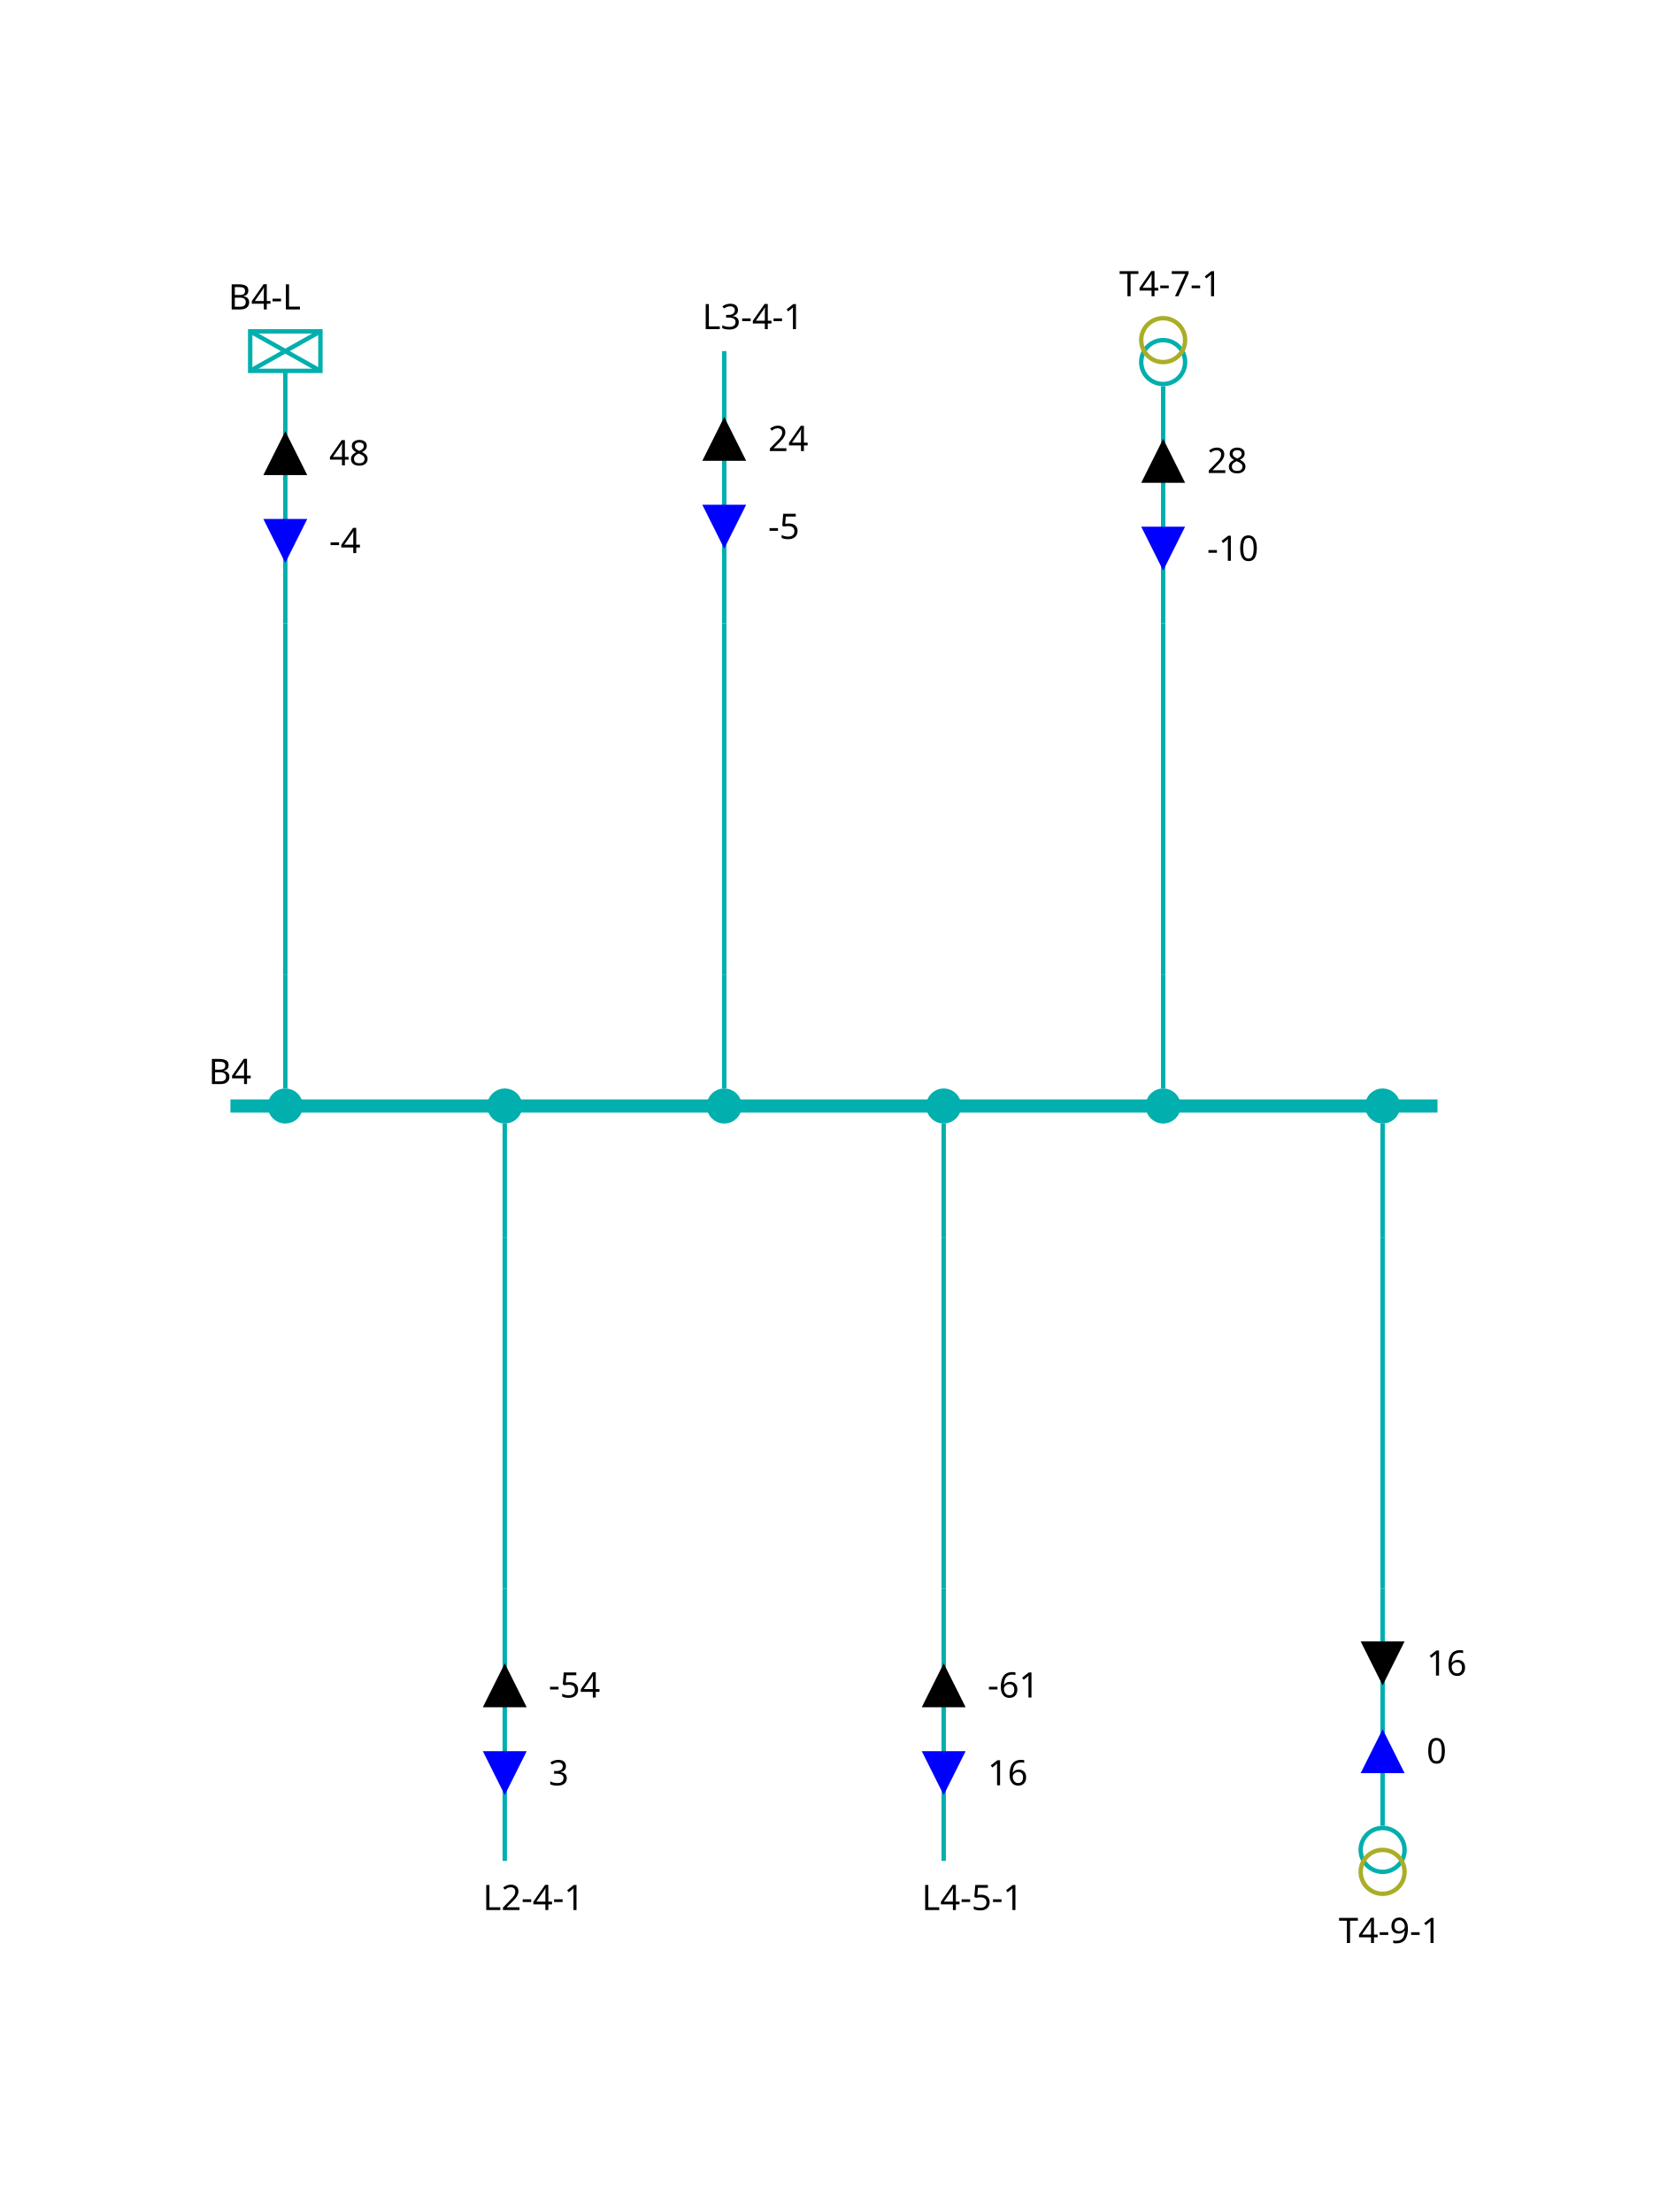
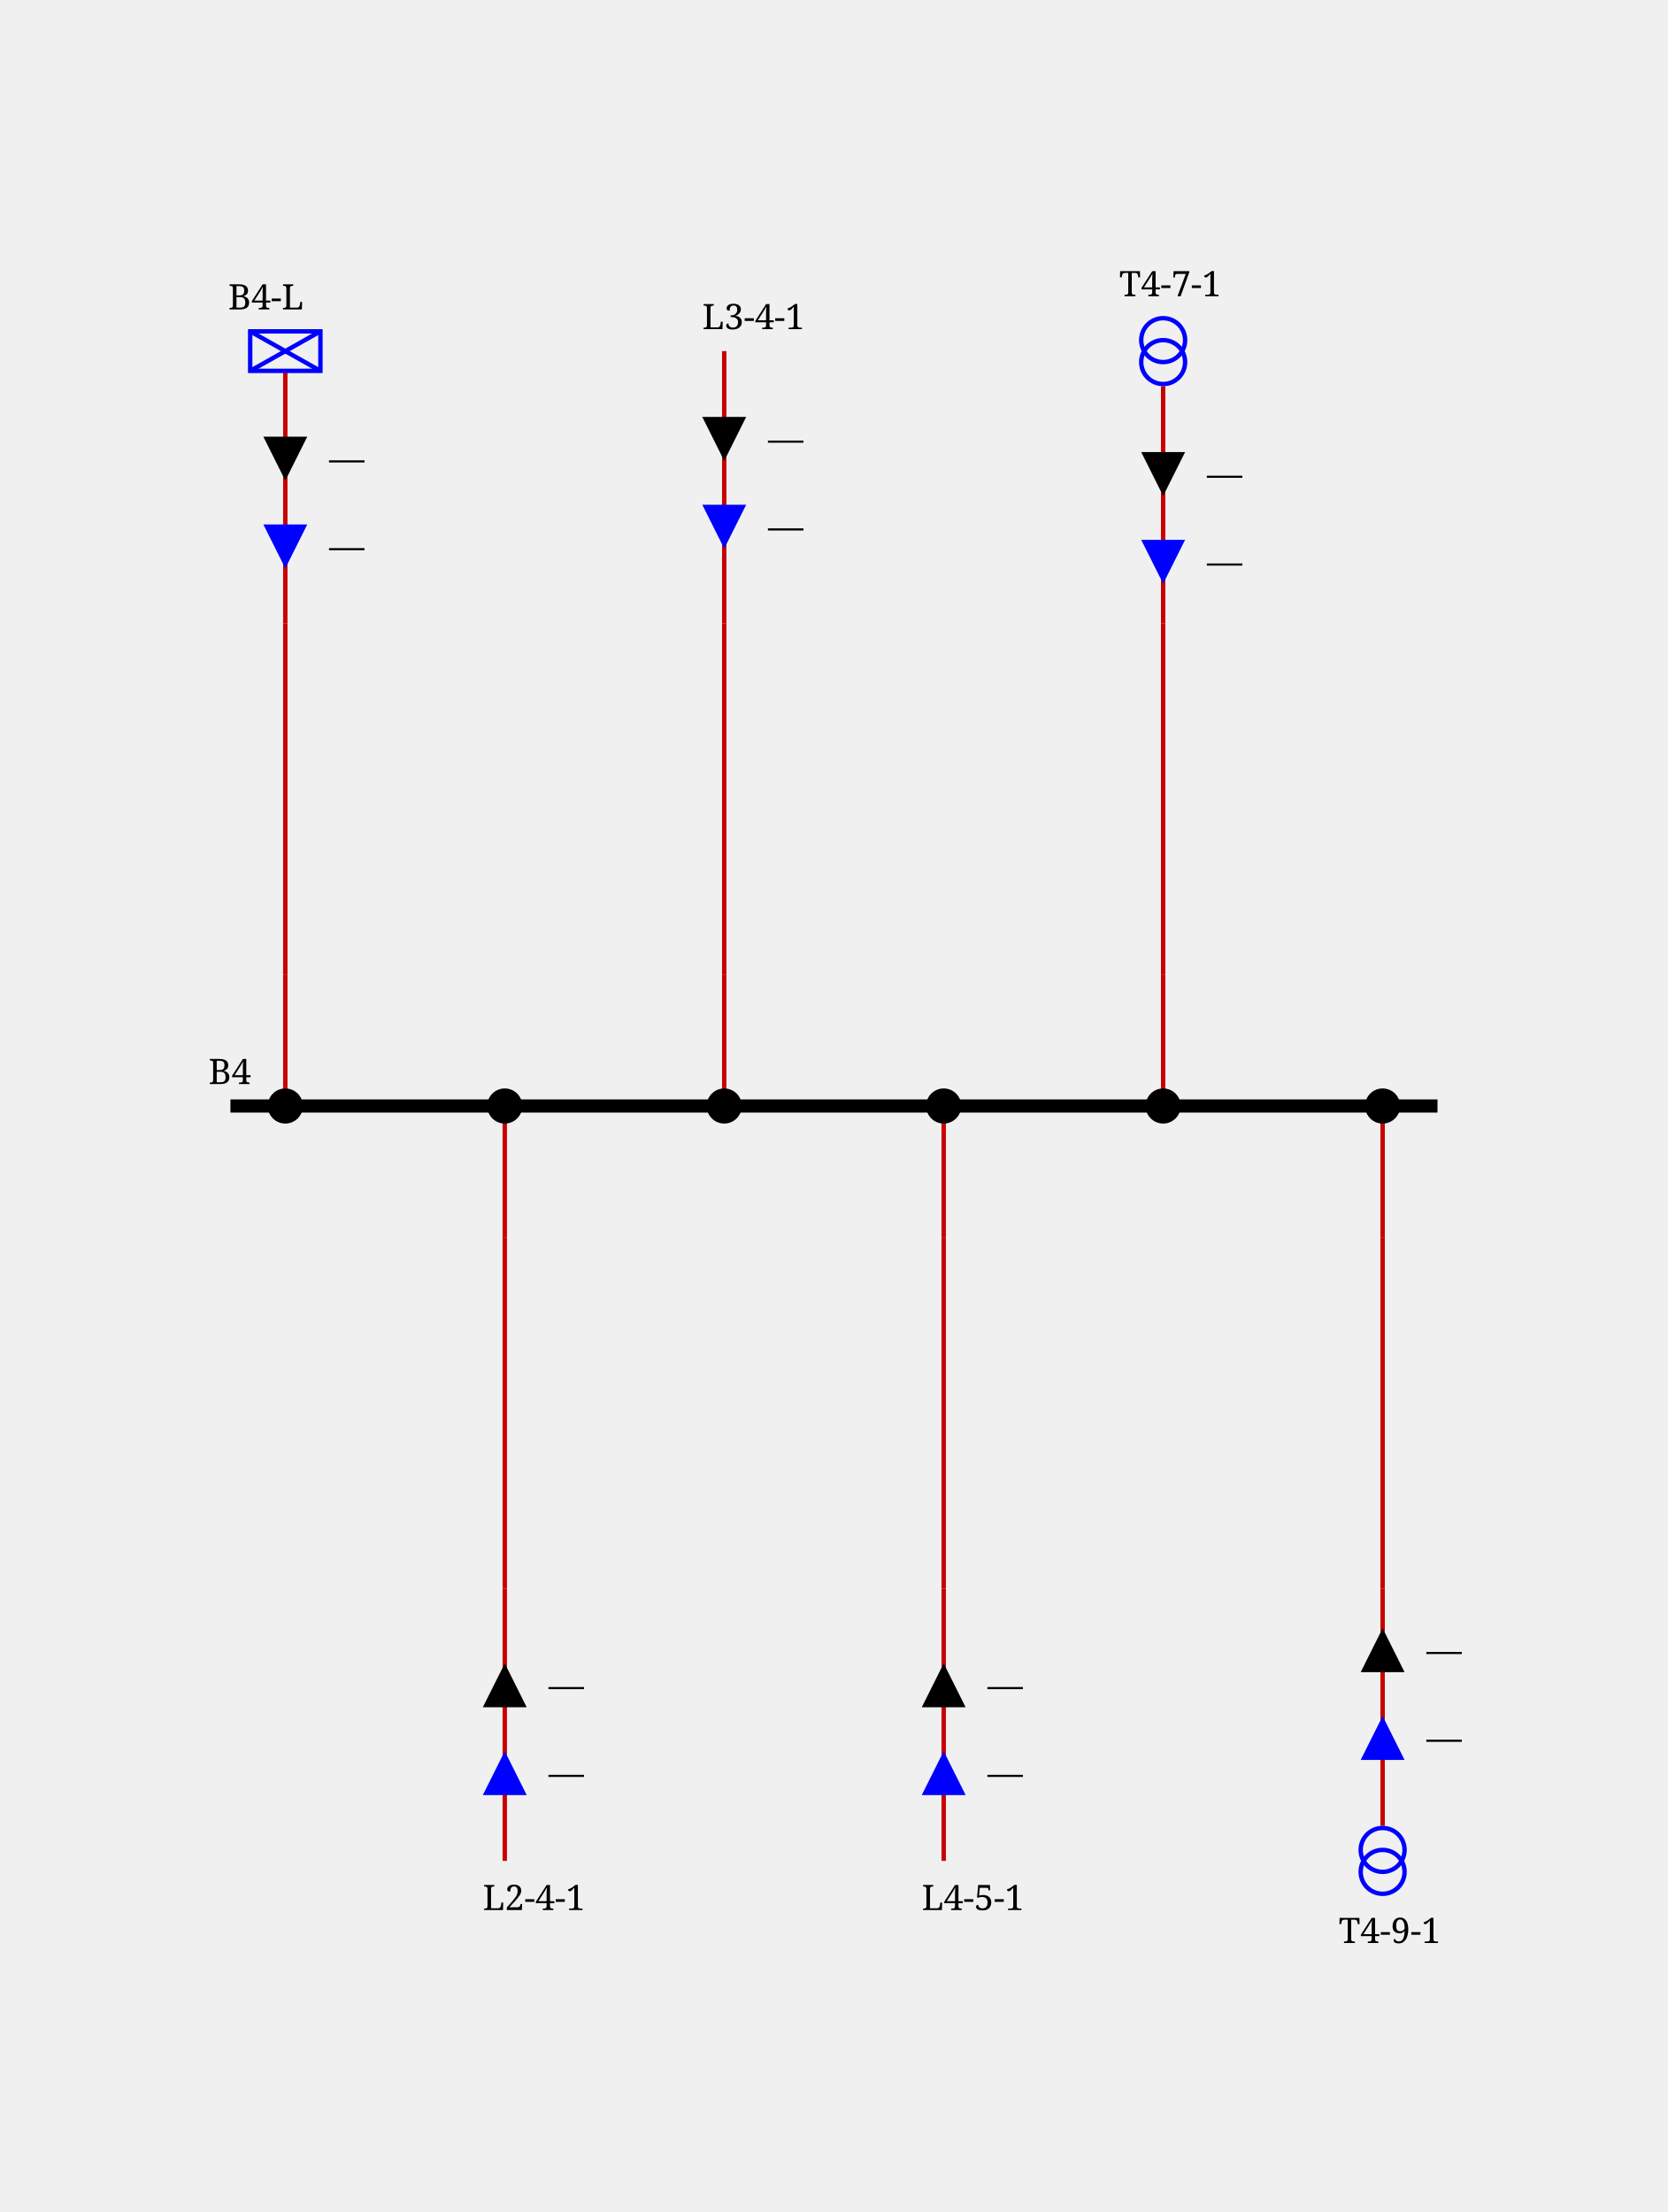
<svg xmlns="http://www.w3.org/2000/svg" height="504.0" viewBox="0 0 380.0 504.0" width="380.0">
  <style>
        
+ /* ----------------------------------------------------------------------- */
+ /* File: tautologies.css ------------------------------------------------- */
.sld-out .sld-arrow-in {visibility: hidden}
.sld-in .sld-arrow-out {visibility: hidden}
.sld-closed .sld-sw-open {visibility: hidden}
.sld-open .sld-sw-closed {visibility: hidden}
.sld-hidden-node {visibility: hidden}
- polyline {fill: none}
.sld-top-feeder .sld-label {dominant-baseline: auto}
.sld-bottom-feeder .sld-label {dominant-baseline: hanging}
- .sld-arrow-p .sld-label {dominant-baseline: middle}
- .sld-arrow-q .sld-label {dominant-baseline: middle}
- .sld-constant-color {stroke: lightgrey}
- .sld-disconnected {stroke: #808080}
- .sld-vl300to500-0 {stroke: #FF0000}
- .sld-vl300to500-1 {stroke: #7F6C00}
- .sld-vl300to500-2 {stroke: #F6B2FF}
- .sld-vl300to500-3 {stroke: #996700}
- .sld-vl300to500-4 {stroke: #FF85EB}
- .sld-vl300to500-5 {stroke: #B25B00}
- .sld-vl300to500-6 {stroke: #FF59B5}
- .sld-vl300to500-7 {stroke: #CC4400}
- .sld-vl300to500-8 {stroke: #FF2C67}
- .sld-vl300to500-9 {stroke: #E52600}
- .sld-vl180to300-0 {stroke: #218B21}
- .sld-vl180to300-1 {stroke: #0D4940}
- .sld-vl180to300-2 {stroke: #DFDAB9}
- .sld-vl180to300-3 {stroke: #105640}
- .sld-vl180to300-4 {stroke: #C2CB92}
- .sld-vl180to300-5 {stroke: #14643C}
- .sld-vl180to300-6 {stroke: #95B66B}
- .sld-vl180to300-7 {stroke: #187036}
- .sld-vl180to300-8 {stroke: #5FA046}
- .sld-vl180to300-9 {stroke: #1C7E2D}
- .sld-vl120to180-0 {stroke: #00AFAE}
- .sld-vl120to180-1 {stroke: #000D58}
- .sld-vl120to180-2 {stroke: #B8E7B2}
- .sld-vl120to180-3 {stroke: #002169}
- .sld-vl120to180-4 {stroke: #85D993}
- .sld-vl120to180-5 {stroke: #003C7B}
- .sld-vl120to180-6 {stroke: #59CB8B}
- .sld-vl120to180-7 {stroke: #005C8C}
- .sld-vl120to180-8 {stroke: #2CBD94}
- .sld-vl120to180-9 {stroke: #00839E}
- .sld-vl70to120-0 {stroke: #CC5500}
- .sld-vl70to120-1 {stroke: #4A6600}
- .sld-vl70to120-2 {stroke: #EFB2DD}
- .sld-vl70to120-3 {stroke: #6E7A00}
- .sld-vl70to120-4 {stroke: #E685AE}
- .sld-vl70to120-5 {stroke: #8E8400}
- .sld-vl70to120-6 {stroke: #DD596B}
- .sld-vl70to120-7 {stroke: #A37B00}
- .sld-vl70to120-8 {stroke: #D4432C}
- .sld-vl70to120-9 {stroke: #B76B00}
- .sld-vl50to70-0 {stroke: #A020EF}
- .sld-vl50to70-1 {stroke: #7F0848}
- .sld-vl50to70-2 {stroke: #B7DBFE}
- .sld-vl50to70-3 {stroke: #960C6D}
- .sld-vl50to70-4 {stroke: #8DA6FE}
- .sld-vl50to70-5 {stroke: #AD109A}
- .sld-vl50to70-6 {stroke: #6F66FB}
- .sld-vl50to70-7 {stroke: #BC14C4}
- .sld-vl50to70-8 {stroke: #7F42F6}
- .sld-vl50to70-9 {stroke: #B11AD9}
- .sld-vl30to50-0 {stroke: #FF8290}
- .sld-vl30to50-1 {stroke: #7F6F41}
- .sld-vl30to50-2 {stroke: #F6D9FF}
- .sld-vl30to50-3 {stroke: #99784E}
- .sld-vl30to50-4 {stroke: #FFC3FB}
- .sld-vl30to50-5 {stroke: #B27D5B}
- .sld-vl30to50-6 {stroke: #FFADE3}
- .sld-vl30to50-7 {stroke: #CC7E68}
- .sld-vl30to50-8 {stroke: #FF97BF}
- .sld-vl30to50-9 {stroke: #E57B75}
- .sld-vl0to30-0 {stroke: #AAAE27}
- .sld-vl0to30-1 {stroke: #195B0F}
- .sld-vl0to30-2 {stroke: #EABABE}
- .sld-vl0to30-3 {stroke: #2D6C13}
- .sld-vl0to30-4 {stroke: #DDA193}
- .sld-vl0to30-5 {stroke: #477D17}
- .sld-vl0to30-6 {stroke: #CE9A6E}
- .sld-vl0to30-7 {stroke: #648D1C}
- .sld-vl0to30-8 {stroke: #BEA04A}
- .sld-vl0to30-9 {stroke: #869D22}
+ .sld-active-power .sld-label {dominant-baseline: middle}
+ .sld-reactive-power .sld-label {dominant-baseline: middle}
+ /* ----------------------------------------------------------------------- */
+ /* File: topologicalBaseVoltages.css ------------------------------------- */
+ .sld-disconnected {--sld-vl-color: #808080}
+ .sld-vl300to500-0 {--sld-vl-color: #FF0000}
+ .sld-vl300to500-1 {--sld-vl-color: #7F6C00}
+ .sld-vl300to500-2 {--sld-vl-color: #F6B2FF}
+ .sld-vl300to500-3 {--sld-vl-color: #996700}
+ .sld-vl300to500-4 {--sld-vl-color: #FF85EB}
+ .sld-vl300to500-5 {--sld-vl-color: #B25B00}
+ .sld-vl300to500-6 {--sld-vl-color: #FF59B5}
+ .sld-vl300to500-7 {--sld-vl-color: #CC4400}
+ .sld-vl300to500-8 {--sld-vl-color: #FF2C67}
+ .sld-vl300to500-9 {--sld-vl-color: #E52600}
+ .sld-vl180to300-0 {--sld-vl-color: #218B21}
+ .sld-vl180to300-1 {--sld-vl-color: #0D4940}
+ .sld-vl180to300-2 {--sld-vl-color: #DFDAB9}
+ .sld-vl180to300-3 {--sld-vl-color: #105640}
+ .sld-vl180to300-4 {--sld-vl-color: #C2CB92}
+ .sld-vl180to300-5 {--sld-vl-color: #14643C}
+ .sld-vl180to300-6 {--sld-vl-color: #95B66B}
+ .sld-vl180to300-7 {--sld-vl-color: #187036}
+ .sld-vl180to300-8 {--sld-vl-color: #5FA046}
+ .sld-vl180to300-9 {--sld-vl-color: #1C7E2D}
+ .sld-vl120to180-0 {--sld-vl-color: #00AFAE}
+ .sld-vl120to180-1 {--sld-vl-color: #000D58}
+ .sld-vl120to180-2 {--sld-vl-color: #B8E7B2}
+ .sld-vl120to180-3 {--sld-vl-color: #002169}
+ .sld-vl120to180-4 {--sld-vl-color: #85D993}
+ .sld-vl120to180-5 {--sld-vl-color: #003C7B}
+ .sld-vl120to180-6 {--sld-vl-color: #59CB8B}
+ .sld-vl120to180-7 {--sld-vl-color: #005C8C}
+ .sld-vl120to180-8 {--sld-vl-color: #2CBD94}
+ .sld-vl120to180-9 {--sld-vl-color: #00839E}
+ .sld-vl70to120-0 {--sld-vl-color: #CC5500}
+ .sld-vl70to120-1 {--sld-vl-color: #4A6600}
+ .sld-vl70to120-2 {--sld-vl-color: #EFB2DD}
+ .sld-vl70to120-3 {--sld-vl-color: #6E7A00}
+ .sld-vl70to120-4 {--sld-vl-color: #E685AE}
+ .sld-vl70to120-5 {--sld-vl-color: #8E8400}
+ .sld-vl70to120-6 {--sld-vl-color: #DD596B}
+ .sld-vl70to120-7 {--sld-vl-color: #A37B00}
+ .sld-vl70to120-8 {--sld-vl-color: #D4432C}
+ .sld-vl70to120-9 {--sld-vl-color: #B76B00}
+ .sld-vl50to70-0 {--sld-vl-color: #A020EF}
+ .sld-vl50to70-1 {--sld-vl-color: #7F0848}
+ .sld-vl50to70-2 {--sld-vl-color: #B7DBFE}
+ .sld-vl50to70-3 {--sld-vl-color: #960C6D}
+ .sld-vl50to70-4 {--sld-vl-color: #8DA6FE}
+ .sld-vl50to70-5 {--sld-vl-color: #AD109A}
+ .sld-vl50to70-6 {--sld-vl-color: #6F66FB}
+ .sld-vl50to70-7 {--sld-vl-color: #BC14C4}
+ .sld-vl50to70-8 {--sld-vl-color: #7F42F6}
+ .sld-vl50to70-9 {--sld-vl-color: #B11AD9}
+ .sld-vl30to50-0 {--sld-vl-color: #FF8290}
+ .sld-vl30to50-1 {--sld-vl-color: #7F6F41}
+ .sld-vl30to50-2 {--sld-vl-color: #F6D9FF}
+ .sld-vl30to50-3 {--sld-vl-color: #99784E}
+ .sld-vl30to50-4 {--sld-vl-color: #FFC3FB}
+ .sld-vl30to50-5 {--sld-vl-color: #B27D5B}
+ .sld-vl30to50-6 {--sld-vl-color: #FFADE3}
+ .sld-vl30to50-7 {--sld-vl-color: #CC7E68}
+ .sld-vl30to50-8 {--sld-vl-color: #FF97BF}
+ .sld-vl30to50-9 {--sld-vl-color: #E57B75}
+ .sld-vl0to30-0 {--sld-vl-color: #AAAE27}
+ .sld-vl0to30-1 {--sld-vl-color: #195B0F}
+ .sld-vl0to30-2 {--sld-vl-color: #EABABE}
+ .sld-vl0to30-3 {--sld-vl-color: #2D6C13}
+ .sld-vl0to30-4 {--sld-vl-color: #DDA193}
+ .sld-vl0to30-5 {--sld-vl-color: #477D17}
+ .sld-vl0to30-6 {--sld-vl-color: #CE9A6E}
+ .sld-vl0to30-7 {--sld-vl-color: #648D1C}
+ .sld-vl0to30-8 {--sld-vl-color: #BEA04A}
+ .sld-vl0to30-9 {--sld-vl-color: #869D22}
+ /* ----------------------------------------------------------------------- */
+ /* File : highlightLineStates.css ---------------------------------------- */
.sld-feeder-disconnected {stroke: black}
.sld-feeder-connected-disconnected {stroke-dasharray: 3,3}
.sld-feeder-disconnected-connected {stroke: black; stroke-dasharray: 3,3}
- .sld-constant-color {fill: none}
- .sld-node.sld-constant-color {stroke: none; fill: black}
- .sld-breaker.sld-constant-color {stroke: blue; fill: white}
- .sld-disconnector.sld-constant-color {stroke: black}
- .sld-label {fill: black; stroke: none;}
- .sld-frame {fill: white}
- .sld-busbar-section {stroke-width: 3}
- .sld-breaker {stroke-width: 2; fill:white}
- .sld-disconnector {stroke-width: 3}
- .sld-bus-connection {stroke-width: 4}
- .sld-vsc {font-size: 7.43px}
- .sld-grid {stroke: #003700; stroke-dasharray: 1,10}
- .sld-arrow-p {fill:black}
- .sld-arrow-q {fill:blue}
- .sld-label {font: 8px "Verdana"}
- .sld-graph-label {font: 12px "Verdana"}
+ /* ----------------------------------------------------------------------- */
+ /* File : components.css ------------------------------------------------- */
+ /* Stroke black */
+ .sld-disconnector {stroke-width: 3; stroke: black; fill: none}
+ /* Stroke blue */
+ .sld-breaker {stroke-width: 2; stroke: blue; fill:white}
+ .sld-load-break-switch {stroke: blue; fill: white}
+ /* Stroke --sld-vl-color with fallback black */
+ .sld-bus-connection {fill: var(--sld-vl-color, black)}
+ .sld-cell-shape-flat .sld-bus-connection {visibility: hidden}
+ .sld-busbar-section {stroke: var(--sld-vl-color, black); stroke-width: 3; fill: none}
+ /* Stroke --sld-vl-color with fallback red */
+ .sld-wire {stroke: var(--sld-vl-color, #c80000); fill: none}
+ /* Stroke --sld-vl-color with fallback blue */
+ .sld-load {stroke: var(--sld-vl-color, blue); fill: none}
+ .sld-generator {stroke: var(--sld-vl-color, blue); fill: none}
+ .sld-two-wt {stroke: var(--sld-vl-color, blue); fill: none}
+ .sld-three-wt {stroke: var(--sld-vl-color, blue); fill: none}
+ .sld-winding {stroke: var(--sld-vl-color, blue); fill: none}
+ .sld-capacitor {stroke: var(--sld-vl-color, blue); fill: none}
+ .sld-inductor {stroke: var(--sld-vl-color, blue); fill: none}
+ .sld-pst {stroke: var(--sld-vl-color, blue); fill: none}
+ .sld-pst-arrow {stroke: black; fill: none}
+ .sld-svc {stroke: var(--sld-vl-color, blue); fill: none}
+ .sld-vsc {stroke: var(--sld-vl-color, blue); font-size: 7.43px; fill: none}
+ /* Stroke none &amp; fill: --sld-vl-color */
+ .sld-node-infos {stroke: none; fill: var(--sld-vl-color, black)}
+ /* Stroke none &amp; fill: black */
+ .sld-node {stroke: none; fill: black}
.sld-flash {stroke: none; fill: black}
.sld-lock {stroke: none; fill: black}
+ /* Fonts */
+ .sld-label {stroke: none; fill: black; font: 8px serif}
+ .sld-angle, .sld-voltage {font: 10px serif}
+ .sld-graph-label {font: 12px serif}
+ /* Specific */
+ .sld-grid {stroke: #003700; stroke-dasharray: 1,10}
+ .sld-feeder-info.sld-active-power {fill:black}
+ .sld-feeder-info.sld-reactive-power {fill:blue}
+ .sld-frame {fill: var(--sld-background-color, transparent)}
+ /* Stroke maroon for fictitious switch */
+ .sld-breaker.sld-fictitious {stroke: maroon}
+ .sld-disconnector.sld-fictitious {stroke: maroon}
+ .sld-load-break-switch.sld-fictitious {stroke: maroon}
+ .sld-busbar-section.sld-fictitious {stroke: var(--sld-vl-color, #c80000); stroke-width: 1}


    </style>
  <rect class="sld-frame" height="100%" width="100%" />
  <g>
-     <g class="sld-busbar-section sld-constant-color sld-vl120to180-0" id="idB4" transform="translate(52.5,252.0)">
+     <g class="sld-busbar-section sld-vl120to180-0" id="idB4" transform="translate(52.5,252.0)">
      <line x1="0" x2="275.0" y1="0" y2="0" />
-       <text class="sld-label" id="B4_B4_NW_LABEL" x="-5.0" y="-5.0">B4</text>
-     </g>
-     <g class="cell idEXTERN_32_0" id="idEXTERN_32_0">
-       <g class="sld-node sld-constant-color sld-hidden-node sld-vl120to180-0" id="idINTERNAL_95_VL4_95_B4_45_L_95_1" transform="translate(61.0,218.0)">
-         <circle cx="4" cy="4" r="4" />
-       </g>
-       <g class="sld-node sld-constant-color sld-hidden-node sld-vl120to180-0" id="idINTERNAL_95_VL4_95_B4_45_L_95_2" transform="translate(61.0,138.0)">
-         <circle cx="4" cy="4" r="4" />
-       </g>
-       <g class="sld-load sld-top-feeder sld-constant-color sld-vl120to180-0" id="idB4_45_L" transform="translate(57.0,75.5)">
+       <text class="sld-label" id="B4_NW_LABEL" x="-5.0" y="-5.0">B4</text>
+     </g>
+     <g class="sld-extern-cell" id="idEXTERN_32_0">
+       <g class="sld-wire sld-vl120to180-0" id="_95_VL4_95_BUSCO_95_B4_95_B4_45_L_95_INTERNAL_95_VL4_95_BUSCO_95_B4_95_B4_45_L_45_B4_45_L">
+         <polyline points="65.0,252.0,65.0,222.0" />
+       </g>
+       <g class="sld-wire sld-vl120to180-0" id="_95_VL4_95_INTERNAL_95_VL4_95_BUSCO_95_B4_95_B4_45_L_45_B4_45_L_95_INTERNAL_95_VL4_95_B4_45_L">
+         <polyline points="65.0,222.0,65.0,142.0" />
+       </g>
+       <g class="sld-wire sld-vl120to180-0" id="_95_VL4_95_INTERNAL_95_VL4_95_B4_45_L_95_B4_45_L">
+         <polyline points="65.0,142.0,65.0,84.5" />
+       </g>
+       <g class="sld-active-power sld-feeder-info sld-in" id="idB4_45_L_ARROW_ACTIVE" transform="translate(60.0,99.5)">
+         <polygon class="sld-arrow-in" points="0,0 10,0 5,10" />
+         <polygon class="sld-arrow-out" points="5,0 10,10 0,10" />
+         <text class="sld-label" x="15.0" y="5.0">—</text>
+       </g>
+       <g class="sld-reactive-power sld-feeder-info sld-in" id="idB4_45_L_ARROW_REACTIVE" transform="translate(60.0,119.5)">
+         <polygon class="sld-arrow-in" points="0,0 10,0 5,10" />
+         <polygon class="sld-arrow-out" points="5,0 10,10 0,10" />
+         <text class="sld-label" x="15.0" y="5.0">—</text>
+       </g>
+       <g class="sld-bus-connection sld-fictitious sld-vl120to180-0" id="idBUSCO_95_B4_95_B4_45_L" transform="translate(61.0,248.0)">
+         <circle cx="4" cy="4" r="4" />
+       </g>
+       <g class="sld-node sld-hidden-node sld-fictitious sld-vl120to180-0" id="idINTERNAL_95_VL4_95_BUSCO_95_B4_95_B4_45_L_45_B4_45_L" transform="translate(61.0,218.0)">
+         <circle cx="4" cy="4" r="4" />
+       </g>
+       <g class="sld-node sld-hidden-node sld-fictitious sld-vl120to180-0" id="idINTERNAL_95_VL4_95_B4_45_L" transform="translate(61.0,138.0)">
+         <circle cx="4" cy="4" r="4" />
+       </g>
+       <g class="sld-load sld-top-feeder sld-vl120to180-0" id="idB4_45_L" transform="translate(57.0,75.5)">
        <rect height="9" width="16" />
        <line x1="0" x2="16" y1="0" y2="9" />
        <line x1="16" x2="0" y1="0" y2="9" />
-         <text class="sld-label" id="B4-L_B4-L_N_LABEL" x="-5.0" y="-5.0">B4-L</text>
-       </g>
-       <g class="sld-wire sld-constant-color sld-vl120to180-0" id="_95_VL4_95_B4_95_BUSCO_95_B4_45_L">
-         <polyline points="65.0,252.0,65.0,252.0" />
-       </g>
-       <g class="sld-wire sld-constant-color sld-vl120to180-0" id="_95_VL4_95_BUSCO_95_B4_45_L_95_INTERNAL_95_VL4_95_B4_45_L_95_1">
-         <polyline points="65.0,248.0,65.0,222.0" />
-       </g>
-       <g class="sld-wire sld-constant-color sld-vl120to180-0" id="_95_VL4_95_INTERNAL_95_VL4_95_B4_45_L_95_1_95_INTERNAL_95_VL4_95_B4_45_L_95_2">
-         <polyline points="65.0,222.0,65.0,142.0" />
-       </g>
-       <g class="sld-wire sld-constant-color sld-vl120to180-0" id="_95_VL4_95_INTERNAL_95_VL4_95_B4_45_L_95_2_95_B4_45_L">
-         <polyline points="65.0,142.0,65.0,84.5" />
-       </g>
-       <g class="sld-arrow-p sld-out" id="idB4_45_L_ARROW_ACTIVE" transform="translate(60.0,98.25)">
-         <polygon class="sld-arrow-in" points="0,0 10,0 5,10" />
-         <polygon class="sld-arrow-out" points="5,0 10,10 0,10" />
-         <text class="sld-label" x="15.0" y="5.0">48</text>
-       </g>
-       <g class="sld-arrow-q sld-in" id="idB4_45_L_ARROW_REACTIVE" transform="translate(60.0,118.25)">
-         <polygon class="sld-arrow-in" points="0,0 10,0 5,10" />
-         <polygon class="sld-arrow-out" points="5,0 10,10 0,10" />
-         <text class="sld-label" x="15.0" y="5.0">-4</text>
-       </g>
-       <g class="sld-bus-connection sld-constant-color sld-vl120to180-0" id="idBUSCO_95_B4_45_L" transform="translate(61.0,248.0)">
-         <circle cx="4" cy="4" r="2" />
-       </g>
-     </g>
-     <g class="cell idEXTERN_32_1" id="idEXTERN_32_1">
-       <g class="sld-node sld-constant-color sld-hidden-node sld-vl120to180-0" id="idINTERNAL_95_VL4_95_L2_45_4_45_1_95_TWO_95_1" transform="translate(111.0,278.0)">
-         <circle cx="4" cy="4" r="4" />
-       </g>
-       <g class="sld-node sld-constant-color sld-hidden-node sld-vl120to180-0" id="idINTERNAL_95_VL4_95_L2_45_4_45_1_95_TWO_95_2" transform="translate(111.0,358.0)">
-         <circle cx="4" cy="4" r="4" />
-       </g>
-       <g class="sld-bottom-feeder sld-constant-color sld-vl120to180-0" id="idL2_45_4_45_1_95_TWO" transform="translate(115.0,424.0)">
-         <text class="sld-label" id="L2-4-1_TWO_L2-4-1_TWO_S_LABEL" x="-5.0" y="5.0">L2-4-1</text>
-       </g>
-       <g class="sld-wire sld-constant-color sld-vl120to180-0" id="_95_VL4_95_B4_95_BUSCO_95_L2_45_4_45_1_95_TWO">
-         <polyline points="115.0,252.0,115.0,252.0" />
-       </g>
-       <g class="sld-wire sld-constant-color sld-vl120to180-0" id="_95_VL4_95_BUSCO_95_L2_45_4_45_1_95_TWO_95_INTERNAL_95_VL4_95_L2_45_4_45_1_95_TWO_95_1">
-         <polyline points="115.0,256.0,115.0,282.0" />
-       </g>
-       <g class="sld-wire sld-constant-color sld-vl120to180-0" id="_95_VL4_95_INTERNAL_95_VL4_95_L2_45_4_45_1_95_TWO_95_1_95_INTERNAL_95_VL4_95_L2_45_4_45_1_95_TWO_95_2">
+         <text class="sld-label" id="B4-L_N_LABEL" x="-5.0" y="-5.0">B4-L</text>
+       </g>
+     </g>
+     <g class="sld-extern-cell" id="idEXTERN_32_1">
+       <g class="sld-wire sld-vl120to180-0" id="_95_VL4_95_BUSCO_95_B4_95_L2_45_4_45_1_95_TWO_95_INTERNAL_95_VL4_95_BUSCO_95_B4_95_L2_45_4_45_1_95_TWO_45_L2_45_4_45_1_95_TWO">
+         <polyline points="115.0,252.0,115.0,282.0" />
+       </g>
+       <g class="sld-wire sld-vl120to180-0" id="_95_VL4_95_INTERNAL_95_VL4_95_BUSCO_95_B4_95_L2_45_4_45_1_95_TWO_45_L2_45_4_45_1_95_TWO_95_INTERNAL_95_VL4_95_L2_45_4_45_1_95_TWO">
        <polyline points="115.0,282.0,115.0,362.0" />
      </g>
-       <g class="sld-wire sld-constant-color sld-vl120to180-0" id="_95_VL4_95_INTERNAL_95_VL4_95_L2_45_4_45_1_95_TWO_95_2_95_L2_45_4_45_1_95_TWO">
+       <g class="sld-wire sld-vl120to180-0" id="_95_VL4_95_INTERNAL_95_VL4_95_L2_45_4_45_1_95_TWO_95_L2_45_4_45_1_95_TWO">
        <polyline points="115.0,362.0,115.0,424.0" />
      </g>
-       <g class="sld-arrow-q sld-out" id="idL2_45_4_45_1_95_TWO_ARROW_REACTIVE" transform="translate(110.0,399.0)">
-         <polygon class="sld-arrow-in" points="0,0 10,0 5,10" transform="rotate(180.0,5.0,5.0)" />
-         <polygon class="sld-arrow-out" points="5,0 10,10 0,10" transform="rotate(180.0,5.0,5.0)" />
-         <text class="sld-label" x="15.0" y="5.0">3</text>
-       </g>
-       <g class="sld-arrow-p sld-in" id="idL2_45_4_45_1_95_TWO_ARROW_ACTIVE" transform="translate(110.0,379.0)">
-         <polygon class="sld-arrow-in" points="0,0 10,0 5,10" transform="rotate(180.0,5.0,5.0)" />
-         <polygon class="sld-arrow-out" points="5,0 10,10 0,10" transform="rotate(180.0,5.0,5.0)" />
-         <text class="sld-label" x="15.0" y="5.0">-54</text>
-       </g>
-       <g class="sld-bus-connection sld-constant-color sld-vl120to180-0" id="idBUSCO_95_L2_45_4_45_1_95_TWO" transform="translate(111.0,248.0)">
-         <circle cx="4" cy="4" r="2" />
-       </g>
-     </g>
-     <g class="cell idEXTERN_32_2" id="idEXTERN_32_2">
-       <g class="sld-node sld-constant-color sld-hidden-node sld-vl120to180-0" id="idINTERNAL_95_VL4_95_L3_45_4_45_1_95_TWO_95_1" transform="translate(161.0,218.0)">
-         <circle cx="4" cy="4" r="4" />
-       </g>
-       <g class="sld-node sld-constant-color sld-hidden-node sld-vl120to180-0" id="idINTERNAL_95_VL4_95_L3_45_4_45_1_95_TWO_95_2" transform="translate(161.0,138.0)">
-         <circle cx="4" cy="4" r="4" />
-       </g>
-       <g class="sld-top-feeder sld-constant-color sld-vl120to180-0" id="idL3_45_4_45_1_95_TWO" transform="translate(165.0,80.0)">
-         <text class="sld-label" id="L3-4-1_TWO_L3-4-1_TWO_N_LABEL" x="-5.0" y="-5.0">L3-4-1</text>
-       </g>
-       <g class="sld-wire sld-constant-color sld-vl120to180-0" id="_95_VL4_95_B4_95_BUSCO_95_L3_45_4_45_1_95_TWO">
-         <polyline points="165.0,252.0,165.0,252.0" />
-       </g>
-       <g class="sld-wire sld-constant-color sld-vl120to180-0" id="_95_VL4_95_BUSCO_95_L3_45_4_45_1_95_TWO_95_INTERNAL_95_VL4_95_L3_45_4_45_1_95_TWO_95_1">
-         <polyline points="165.0,248.0,165.0,222.0" />
-       </g>
-       <g class="sld-wire sld-constant-color sld-vl120to180-0" id="_95_VL4_95_INTERNAL_95_VL4_95_L3_45_4_45_1_95_TWO_95_1_95_INTERNAL_95_VL4_95_L3_45_4_45_1_95_TWO_95_2">
+       <g class="sld-reactive-power sld-feeder-info sld-in" id="idL2_45_4_45_1_95_TWO_ARROW_REACTIVE" transform="translate(110.0,399.0)">
+         <polygon class="sld-arrow-in" points="0,0 10,0 5,10" transform="rotate(180.0,5.0,5.0)" />
+         <polygon class="sld-arrow-out" points="5,0 10,10 0,10" transform="rotate(180.0,5.0,5.0)" />
+         <text class="sld-label" x="15.0" y="5.0">—</text>
+       </g>
+       <g class="sld-active-power sld-feeder-info sld-in" id="idL2_45_4_45_1_95_TWO_ARROW_ACTIVE" transform="translate(110.0,379.0)">
+         <polygon class="sld-arrow-in" points="0,0 10,0 5,10" transform="rotate(180.0,5.0,5.0)" />
+         <polygon class="sld-arrow-out" points="5,0 10,10 0,10" transform="rotate(180.0,5.0,5.0)" />
+         <text class="sld-label" x="15.0" y="5.0">—</text>
+       </g>
+       <g class="sld-bus-connection sld-fictitious sld-vl120to180-0" id="idBUSCO_95_B4_95_L2_45_4_45_1_95_TWO" transform="translate(111.0,248.0)">
+         <circle cx="4" cy="4" r="4" />
+       </g>
+       <g class="sld-node sld-hidden-node sld-fictitious sld-vl120to180-0" id="idINTERNAL_95_VL4_95_BUSCO_95_B4_95_L2_45_4_45_1_95_TWO_45_L2_45_4_45_1_95_TWO" transform="translate(111.0,278.0)">
+         <circle cx="4" cy="4" r="4" />
+       </g>
+       <g class="sld-node sld-hidden-node sld-fictitious sld-vl120to180-0" id="idINTERNAL_95_VL4_95_L2_45_4_45_1_95_TWO" transform="translate(111.0,358.0)">
+         <circle cx="4" cy="4" r="4" />
+       </g>
+       <g class="sld-bottom-feeder" id="idL2_45_4_45_1_95_TWO" transform="translate(115.0,424.0)">
+         <text class="sld-label" id="L2-4-1_TWO_S_LABEL" x="-5.0" y="5.0">L2-4-1</text>
+       </g>
+     </g>
+     <g class="sld-extern-cell" id="idEXTERN_32_2">
+       <g class="sld-wire sld-vl120to180-0" id="_95_VL4_95_BUSCO_95_B4_95_L3_45_4_45_1_95_TWO_95_INTERNAL_95_VL4_95_BUSCO_95_B4_95_L3_45_4_45_1_95_TWO_45_L3_45_4_45_1_95_TWO">
+         <polyline points="165.0,252.0,165.0,222.0" />
+       </g>
+       <g class="sld-wire sld-vl120to180-0" id="_95_VL4_95_INTERNAL_95_VL4_95_BUSCO_95_B4_95_L3_45_4_45_1_95_TWO_45_L3_45_4_45_1_95_TWO_95_INTERNAL_95_VL4_95_L3_45_4_45_1_95_TWO">
        <polyline points="165.0,222.0,165.0,142.0" />
      </g>
-       <g class="sld-wire sld-constant-color sld-vl120to180-0" id="_95_VL4_95_INTERNAL_95_VL4_95_L3_45_4_45_1_95_TWO_95_2_95_L3_45_4_45_1_95_TWO">
+       <g class="sld-wire sld-vl120to180-0" id="_95_VL4_95_INTERNAL_95_VL4_95_L3_45_4_45_1_95_TWO_95_L3_45_4_45_1_95_TWO">
        <polyline points="165.0,142.0,165.0,80.0" />
      </g>
-       <g class="sld-arrow-p sld-out" id="idL3_45_4_45_1_95_TWO_ARROW_ACTIVE" transform="translate(160.0,95.0)">
-         <polygon class="sld-arrow-in" points="0,0 10,0 5,10" />
-         <polygon class="sld-arrow-out" points="5,0 10,10 0,10" />
-         <text class="sld-label" x="15.0" y="5.0">24</text>
-       </g>
-       <g class="sld-arrow-q sld-in" id="idL3_45_4_45_1_95_TWO_ARROW_REACTIVE" transform="translate(160.0,115.0)">
-         <polygon class="sld-arrow-in" points="0,0 10,0 5,10" />
-         <polygon class="sld-arrow-out" points="5,0 10,10 0,10" />
-         <text class="sld-label" x="15.0" y="5.0">-5</text>
-       </g>
-       <g class="sld-bus-connection sld-constant-color sld-vl120to180-0" id="idBUSCO_95_L3_45_4_45_1_95_TWO" transform="translate(161.0,248.0)">
-         <circle cx="4" cy="4" r="2" />
-       </g>
-     </g>
-     <g class="cell idEXTERN_32_3" id="idEXTERN_32_3">
-       <g class="sld-node sld-constant-color sld-hidden-node sld-vl120to180-0" id="idINTERNAL_95_VL4_95_L4_45_5_45_1_95_ONE_95_1" transform="translate(211.0,278.0)">
-         <circle cx="4" cy="4" r="4" />
-       </g>
-       <g class="sld-node sld-constant-color sld-hidden-node sld-vl120to180-0" id="idINTERNAL_95_VL4_95_L4_45_5_45_1_95_ONE_95_2" transform="translate(211.0,358.0)">
-         <circle cx="4" cy="4" r="4" />
-       </g>
-       <g class="sld-bottom-feeder sld-constant-color sld-vl120to180-0" id="idL4_45_5_45_1_95_ONE" transform="translate(215.0,424.0)">
-         <text class="sld-label" id="L4-5-1_ONE_L4-5-1_ONE_S_LABEL" x="-5.0" y="5.0">L4-5-1</text>
-       </g>
-       <g class="sld-wire sld-constant-color sld-vl120to180-0" id="_95_VL4_95_B4_95_BUSCO_95_L4_45_5_45_1_95_ONE">
-         <polyline points="215.0,252.0,215.0,252.0" />
-       </g>
-       <g class="sld-wire sld-constant-color sld-vl120to180-0" id="_95_VL4_95_BUSCO_95_L4_45_5_45_1_95_ONE_95_INTERNAL_95_VL4_95_L4_45_5_45_1_95_ONE_95_1">
-         <polyline points="215.0,256.0,215.0,282.0" />
-       </g>
-       <g class="sld-wire sld-constant-color sld-vl120to180-0" id="_95_VL4_95_INTERNAL_95_VL4_95_L4_45_5_45_1_95_ONE_95_1_95_INTERNAL_95_VL4_95_L4_45_5_45_1_95_ONE_95_2">
+       <g class="sld-active-power sld-feeder-info sld-in" id="idL3_45_4_45_1_95_TWO_ARROW_ACTIVE" transform="translate(160.0,95.0)">
+         <polygon class="sld-arrow-in" points="0,0 10,0 5,10" />
+         <polygon class="sld-arrow-out" points="5,0 10,10 0,10" />
+         <text class="sld-label" x="15.0" y="5.0">—</text>
+       </g>
+       <g class="sld-reactive-power sld-feeder-info sld-in" id="idL3_45_4_45_1_95_TWO_ARROW_REACTIVE" transform="translate(160.0,115.0)">
+         <polygon class="sld-arrow-in" points="0,0 10,0 5,10" />
+         <polygon class="sld-arrow-out" points="5,0 10,10 0,10" />
+         <text class="sld-label" x="15.0" y="5.0">—</text>
+       </g>
+       <g class="sld-bus-connection sld-fictitious sld-vl120to180-0" id="idBUSCO_95_B4_95_L3_45_4_45_1_95_TWO" transform="translate(161.0,248.0)">
+         <circle cx="4" cy="4" r="4" />
+       </g>
+       <g class="sld-node sld-hidden-node sld-fictitious sld-vl120to180-0" id="idINTERNAL_95_VL4_95_BUSCO_95_B4_95_L3_45_4_45_1_95_TWO_45_L3_45_4_45_1_95_TWO" transform="translate(161.0,218.0)">
+         <circle cx="4" cy="4" r="4" />
+       </g>
+       <g class="sld-node sld-hidden-node sld-fictitious sld-vl120to180-0" id="idINTERNAL_95_VL4_95_L3_45_4_45_1_95_TWO" transform="translate(161.0,138.0)">
+         <circle cx="4" cy="4" r="4" />
+       </g>
+       <g class="sld-top-feeder" id="idL3_45_4_45_1_95_TWO" transform="translate(165.0,80.0)">
+         <text class="sld-label" id="L3-4-1_TWO_N_LABEL" x="-5.0" y="-5.0">L3-4-1</text>
+       </g>
+     </g>
+     <g class="sld-extern-cell" id="idEXTERN_32_3">
+       <g class="sld-wire sld-vl120to180-0" id="_95_VL4_95_BUSCO_95_B4_95_L4_45_5_45_1_95_ONE_95_INTERNAL_95_VL4_95_BUSCO_95_B4_95_L4_45_5_45_1_95_ONE_45_L4_45_5_45_1_95_ONE">
+         <polyline points="215.0,252.0,215.0,282.0" />
+       </g>
+       <g class="sld-wire sld-vl120to180-0" id="_95_VL4_95_INTERNAL_95_VL4_95_BUSCO_95_B4_95_L4_45_5_45_1_95_ONE_45_L4_45_5_45_1_95_ONE_95_INTERNAL_95_VL4_95_L4_45_5_45_1_95_ONE">
        <polyline points="215.0,282.0,215.0,362.0" />
      </g>
-       <g class="sld-wire sld-constant-color sld-vl120to180-0" id="_95_VL4_95_INTERNAL_95_VL4_95_L4_45_5_45_1_95_ONE_95_2_95_L4_45_5_45_1_95_ONE">
+       <g class="sld-wire sld-vl120to180-0" id="_95_VL4_95_INTERNAL_95_VL4_95_L4_45_5_45_1_95_ONE_95_L4_45_5_45_1_95_ONE">
        <polyline points="215.0,362.0,215.0,424.0" />
      </g>
-       <g class="sld-arrow-q sld-out" id="idL4_45_5_45_1_95_ONE_ARROW_REACTIVE" transform="translate(210.0,399.0)">
-         <polygon class="sld-arrow-in" points="0,0 10,0 5,10" transform="rotate(180.0,5.0,5.0)" />
-         <polygon class="sld-arrow-out" points="5,0 10,10 0,10" transform="rotate(180.0,5.0,5.0)" />
-         <text class="sld-label" x="15.0" y="5.0">16</text>
-       </g>
-       <g class="sld-arrow-p sld-in" id="idL4_45_5_45_1_95_ONE_ARROW_ACTIVE" transform="translate(210.0,379.0)">
-         <polygon class="sld-arrow-in" points="0,0 10,0 5,10" transform="rotate(180.0,5.0,5.0)" />
-         <polygon class="sld-arrow-out" points="5,0 10,10 0,10" transform="rotate(180.0,5.0,5.0)" />
-         <text class="sld-label" x="15.0" y="5.0">-61</text>
-       </g>
-       <g class="sld-bus-connection sld-constant-color sld-vl120to180-0" id="idBUSCO_95_L4_45_5_45_1_95_ONE" transform="translate(211.0,248.0)">
-         <circle cx="4" cy="4" r="2" />
-       </g>
-     </g>
-     <g class="cell idEXTERN_32_4" id="idEXTERN_32_4">
-       <g class="sld-node sld-constant-color sld-hidden-node sld-vl120to180-0" id="idINTERNAL_95_VL4_95_T4_45_7_45_1_95_ONE_95_1" transform="translate(261.0,218.0)">
-         <circle cx="4" cy="4" r="4" />
-       </g>
-       <g class="sld-node sld-constant-color sld-hidden-node sld-vl120to180-0" id="idINTERNAL_95_VL4_95_T4_45_7_45_1_95_ONE_95_2" transform="translate(261.0,138.0)">
-         <circle cx="4" cy="4" r="4" />
-       </g>
-       <g class="sld-two-wt sld-top-feeder sld-constant-color" id="idT4_45_7_45_1_95_ONE" transform="translate(260.0,72.5)">
-         <circle class="sld-vl120to180-0" cx="5" cy="10" r="5" />
-         <circle class="sld-vl0to30-0" cx="5" cy="5" r="5" />
-         <text class="sld-label" id="T4-7-1_ONE_T4-7-1_ONE_N_LABEL" x="-5.0" y="-5.0">T4-7-1</text>
-       </g>
-       <g class="sld-wire sld-constant-color sld-vl120to180-0" id="_95_VL4_95_B4_95_BUSCO_95_T4_45_7_45_1_95_ONE">
-         <polyline points="265.0,252.0,265.0,252.0" />
-       </g>
-       <g class="sld-wire sld-constant-color sld-vl120to180-0" id="_95_VL4_95_BUSCO_95_T4_45_7_45_1_95_ONE_95_INTERNAL_95_VL4_95_T4_45_7_45_1_95_ONE_95_1">
-         <polyline points="265.0,248.0,265.0,222.0" />
-       </g>
-       <g class="sld-wire sld-constant-color sld-vl120to180-0" id="_95_VL4_95_INTERNAL_95_VL4_95_T4_45_7_45_1_95_ONE_95_1_95_INTERNAL_95_VL4_95_T4_45_7_45_1_95_ONE_95_2">
+       <g class="sld-reactive-power sld-feeder-info sld-in" id="idL4_45_5_45_1_95_ONE_ARROW_REACTIVE" transform="translate(210.0,399.0)">
+         <polygon class="sld-arrow-in" points="0,0 10,0 5,10" transform="rotate(180.0,5.0,5.0)" />
+         <polygon class="sld-arrow-out" points="5,0 10,10 0,10" transform="rotate(180.0,5.0,5.0)" />
+         <text class="sld-label" x="15.0" y="5.0">—</text>
+       </g>
+       <g class="sld-active-power sld-feeder-info sld-in" id="idL4_45_5_45_1_95_ONE_ARROW_ACTIVE" transform="translate(210.0,379.0)">
+         <polygon class="sld-arrow-in" points="0,0 10,0 5,10" transform="rotate(180.0,5.0,5.0)" />
+         <polygon class="sld-arrow-out" points="5,0 10,10 0,10" transform="rotate(180.0,5.0,5.0)" />
+         <text class="sld-label" x="15.0" y="5.0">—</text>
+       </g>
+       <g class="sld-bus-connection sld-fictitious sld-vl120to180-0" id="idBUSCO_95_B4_95_L4_45_5_45_1_95_ONE" transform="translate(211.0,248.0)">
+         <circle cx="4" cy="4" r="4" />
+       </g>
+       <g class="sld-node sld-hidden-node sld-fictitious sld-vl120to180-0" id="idINTERNAL_95_VL4_95_BUSCO_95_B4_95_L4_45_5_45_1_95_ONE_45_L4_45_5_45_1_95_ONE" transform="translate(211.0,278.0)">
+         <circle cx="4" cy="4" r="4" />
+       </g>
+       <g class="sld-node sld-hidden-node sld-fictitious sld-vl120to180-0" id="idINTERNAL_95_VL4_95_L4_45_5_45_1_95_ONE" transform="translate(211.0,358.0)">
+         <circle cx="4" cy="4" r="4" />
+       </g>
+       <g class="sld-bottom-feeder" id="idL4_45_5_45_1_95_ONE" transform="translate(215.0,424.0)">
+         <text class="sld-label" id="L4-5-1_ONE_S_LABEL" x="-5.0" y="5.0">L4-5-1</text>
+       </g>
+     </g>
+     <g class="sld-extern-cell" id="idEXTERN_32_4">
+       <g class="sld-wire sld-vl120to180-0" id="_95_VL4_95_BUSCO_95_B4_95_T4_45_7_45_1_95_ONE_95_INTERNAL_95_VL4_95_BUSCO_95_B4_95_T4_45_7_45_1_95_ONE_45_T4_45_7_45_1_95_ONE">
+         <polyline points="265.0,252.0,265.0,222.0" />
+       </g>
+       <g class="sld-wire sld-vl120to180-0" id="_95_VL4_95_INTERNAL_95_VL4_95_BUSCO_95_B4_95_T4_45_7_45_1_95_ONE_45_T4_45_7_45_1_95_ONE_95_INTERNAL_95_VL4_95_T4_45_7_45_1_95_ONE">
        <polyline points="265.0,222.0,265.0,142.0" />
      </g>
-       <g class="sld-wire sld-constant-color sld-vl120to180-0" id="_95_VL4_95_INTERNAL_95_VL4_95_T4_45_7_45_1_95_ONE_95_2_95_T4_45_7_45_1_95_ONE">
+       <g class="sld-wire sld-vl120to180-0" id="_95_VL4_95_INTERNAL_95_VL4_95_T4_45_7_45_1_95_ONE_95_T4_45_7_45_1_95_ONE">
        <polyline points="265.0,142.0,265.0,88.0" />
      </g>
-       <g class="sld-arrow-p sld-out" id="idT4_45_7_45_1_95_ONE_ARROW_ACTIVE" transform="translate(260.0,100.0)">
-         <polygon class="sld-arrow-in" points="0,0 10,0 5,10" />
-         <polygon class="sld-arrow-out" points="5,0 10,10 0,10" />
-         <text class="sld-label" x="15.0" y="5.0">28</text>
-       </g>
-       <g class="sld-arrow-q sld-in" id="idT4_45_7_45_1_95_ONE_ARROW_REACTIVE" transform="translate(260.0,120.0)">
-         <polygon class="sld-arrow-in" points="0,0 10,0 5,10" />
-         <polygon class="sld-arrow-out" points="5,0 10,10 0,10" />
-         <text class="sld-label" x="15.0" y="5.0">-10</text>
-       </g>
-       <g class="sld-bus-connection sld-constant-color sld-vl120to180-0" id="idBUSCO_95_T4_45_7_45_1_95_ONE" transform="translate(261.0,248.0)">
-         <circle cx="4" cy="4" r="2" />
-       </g>
-     </g>
-     <g class="cell idEXTERN_32_5" id="idEXTERN_32_5">
-       <g class="sld-node sld-constant-color sld-hidden-node sld-vl120to180-0" id="idINTERNAL_95_VL4_95_T4_45_9_45_1_95_ONE_95_1" transform="translate(311.0,278.0)">
-         <circle cx="4" cy="4" r="4" />
-       </g>
-       <g class="sld-node sld-constant-color sld-hidden-node sld-vl120to180-0" id="idINTERNAL_95_VL4_95_T4_45_9_45_1_95_ONE_95_2" transform="translate(311.0,358.0)">
-         <circle cx="4" cy="4" r="4" />
-       </g>
-       <g class="sld-two-wt sld-bottom-feeder sld-constant-color" id="idT4_45_9_45_1_95_ONE" transform="translate(310.0,416.5)">
-         <circle class="sld-vl120to180-0" cx="5" cy="10" r="5" transform="rotate(180.0,5.0,7.5)" />
-         <circle class="sld-vl0to30-0" cx="5" cy="5" r="5" transform="rotate(180.0,5.0,7.5)" />
-         <text class="sld-label" id="T4-9-1_ONE_T4-9-1_ONE_S_LABEL" x="-5.0" y="20.0">T4-9-1</text>
-       </g>
-       <g class="sld-wire sld-constant-color sld-vl120to180-0" id="_95_VL4_95_B4_95_BUSCO_95_T4_45_9_45_1_95_ONE">
-         <polyline points="315.0,252.0,315.0,252.0" />
-       </g>
-       <g class="sld-wire sld-constant-color sld-vl120to180-0" id="_95_VL4_95_BUSCO_95_T4_45_9_45_1_95_ONE_95_INTERNAL_95_VL4_95_T4_45_9_45_1_95_ONE_95_1">
-         <polyline points="315.0,256.0,315.0,282.0" />
-       </g>
-       <g class="sld-wire sld-constant-color sld-vl120to180-0" id="_95_VL4_95_INTERNAL_95_VL4_95_T4_45_9_45_1_95_ONE_95_1_95_INTERNAL_95_VL4_95_T4_45_9_45_1_95_ONE_95_2">
+       <g class="sld-active-power sld-feeder-info sld-in" id="idT4_45_7_45_1_95_ONE_ARROW_ACTIVE" transform="translate(260.0,103.0)">
+         <polygon class="sld-arrow-in" points="0,0 10,0 5,10" />
+         <polygon class="sld-arrow-out" points="5,0 10,10 0,10" />
+         <text class="sld-label" x="15.0" y="5.0">—</text>
+       </g>
+       <g class="sld-reactive-power sld-feeder-info sld-in" id="idT4_45_7_45_1_95_ONE_ARROW_REACTIVE" transform="translate(260.0,123.0)">
+         <polygon class="sld-arrow-in" points="0,0 10,0 5,10" />
+         <polygon class="sld-arrow-out" points="5,0 10,10 0,10" />
+         <text class="sld-label" x="15.0" y="5.0">—</text>
+       </g>
+       <g class="sld-bus-connection sld-fictitious sld-vl120to180-0" id="idBUSCO_95_B4_95_T4_45_7_45_1_95_ONE" transform="translate(261.0,248.0)">
+         <circle cx="4" cy="4" r="4" />
+       </g>
+       <g class="sld-node sld-hidden-node sld-fictitious sld-vl120to180-0" id="idINTERNAL_95_VL4_95_BUSCO_95_B4_95_T4_45_7_45_1_95_ONE_45_T4_45_7_45_1_95_ONE" transform="translate(261.0,218.0)">
+         <circle cx="4" cy="4" r="4" />
+       </g>
+       <g class="sld-node sld-hidden-node sld-fictitious sld-vl120to180-0" id="idINTERNAL_95_VL4_95_T4_45_7_45_1_95_ONE" transform="translate(261.0,138.0)">
+         <circle cx="4" cy="4" r="4" />
+       </g>
+       <g class="sld-two-wt sld-top-feeder" id="idT4_45_7_45_1_95_ONE" transform="translate(260.0,72.5)">
+         <circle class="sld-vl120to180-0 sld-winding" cx="5" cy="10" r="5" />
+         <circle class="sld-vl0to30-0 sld-winding" cx="5" cy="5" r="5" />
+         <text class="sld-label" id="T4-7-1_ONE_N_LABEL" x="-5.0" y="-5.0">T4-7-1</text>
+       </g>
+     </g>
+     <g class="sld-extern-cell" id="idEXTERN_32_5">
+       <g class="sld-wire sld-vl120to180-0" id="_95_VL4_95_BUSCO_95_B4_95_T4_45_9_45_1_95_ONE_95_INTERNAL_95_VL4_95_BUSCO_95_B4_95_T4_45_9_45_1_95_ONE_45_T4_45_9_45_1_95_ONE">
+         <polyline points="315.0,252.0,315.0,282.0" />
+       </g>
+       <g class="sld-wire sld-vl120to180-0" id="_95_VL4_95_INTERNAL_95_VL4_95_BUSCO_95_B4_95_T4_45_9_45_1_95_ONE_45_T4_45_9_45_1_95_ONE_95_INTERNAL_95_VL4_95_T4_45_9_45_1_95_ONE">
        <polyline points="315.0,282.0,315.0,362.0" />
      </g>
-       <g class="sld-wire sld-constant-color sld-vl120to180-0" id="_95_VL4_95_INTERNAL_95_VL4_95_T4_45_9_45_1_95_ONE_95_2_95_T4_45_9_45_1_95_ONE">
+       <g class="sld-wire sld-vl120to180-0" id="_95_VL4_95_INTERNAL_95_VL4_95_T4_45_9_45_1_95_ONE_95_T4_45_9_45_1_95_ONE">
        <polyline points="315.0,362.0,315.0,416.0" />
      </g>
-       <g class="sld-arrow-q sld-in" id="idT4_45_9_45_1_95_ONE_ARROW_REACTIVE" transform="translate(310.0,394.0)">
-         <polygon class="sld-arrow-in" points="0,0 10,0 5,10" transform="rotate(180.0,5.0,5.0)" />
-         <polygon class="sld-arrow-out" points="5,0 10,10 0,10" transform="rotate(180.0,5.0,5.0)" />
-         <text class="sld-label" x="15.0" y="5.0">0</text>
-       </g>
-       <g class="sld-arrow-p sld-out" id="idT4_45_9_45_1_95_ONE_ARROW_ACTIVE" transform="translate(310.0,374.0)">
-         <polygon class="sld-arrow-in" points="0,0 10,0 5,10" transform="rotate(180.0,5.0,5.0)" />
-         <polygon class="sld-arrow-out" points="5,0 10,10 0,10" transform="rotate(180.0,5.0,5.0)" />
-         <text class="sld-label" x="15.0" y="5.0">16</text>
-       </g>
-       <g class="sld-bus-connection sld-constant-color sld-vl120to180-0" id="idBUSCO_95_T4_45_9_45_1_95_ONE" transform="translate(311.0,248.0)">
-         <circle cx="4" cy="4" r="2" />
+       <g class="sld-reactive-power sld-feeder-info sld-in" id="idT4_45_9_45_1_95_ONE_ARROW_REACTIVE" transform="translate(310.0,391.0)">
+         <polygon class="sld-arrow-in" points="0,0 10,0 5,10" transform="rotate(180.0,5.0,5.0)" />
+         <polygon class="sld-arrow-out" points="5,0 10,10 0,10" transform="rotate(180.0,5.0,5.0)" />
+         <text class="sld-label" x="15.0" y="5.0">—</text>
+       </g>
+       <g class="sld-active-power sld-feeder-info sld-in" id="idT4_45_9_45_1_95_ONE_ARROW_ACTIVE" transform="translate(310.0,371.0)">
+         <polygon class="sld-arrow-in" points="0,0 10,0 5,10" transform="rotate(180.0,5.0,5.0)" />
+         <polygon class="sld-arrow-out" points="5,0 10,10 0,10" transform="rotate(180.0,5.0,5.0)" />
+         <text class="sld-label" x="15.0" y="5.0">—</text>
+       </g>
+       <g class="sld-bus-connection sld-fictitious sld-vl120to180-0" id="idBUSCO_95_B4_95_T4_45_9_45_1_95_ONE" transform="translate(311.0,248.0)">
+         <circle cx="4" cy="4" r="4" />
+       </g>
+       <g class="sld-node sld-hidden-node sld-fictitious sld-vl120to180-0" id="idINTERNAL_95_VL4_95_BUSCO_95_B4_95_T4_45_9_45_1_95_ONE_45_T4_45_9_45_1_95_ONE" transform="translate(311.0,278.0)">
+         <circle cx="4" cy="4" r="4" />
+       </g>
+       <g class="sld-node sld-hidden-node sld-fictitious sld-vl120to180-0" id="idINTERNAL_95_VL4_95_T4_45_9_45_1_95_ONE" transform="translate(311.0,358.0)">
+         <circle cx="4" cy="4" r="4" />
+       </g>
+       <g class="sld-two-wt sld-bottom-feeder" id="idT4_45_9_45_1_95_ONE" transform="translate(310.0,416.5)">
+         <circle class="sld-vl120to180-0 sld-winding" cx="5" cy="10" r="5" transform="rotate(180.0,5.0,7.5)" />
+         <circle class="sld-vl0to30-1 sld-winding" cx="5" cy="5" r="5" transform="rotate(180.0,5.0,7.5)" />
+         <text class="sld-label" id="T4-9-1_ONE_S_LABEL" x="-5.0" y="20.0">T4-9-1</text>
      </g>
    </g>
  </g>
</svg>
